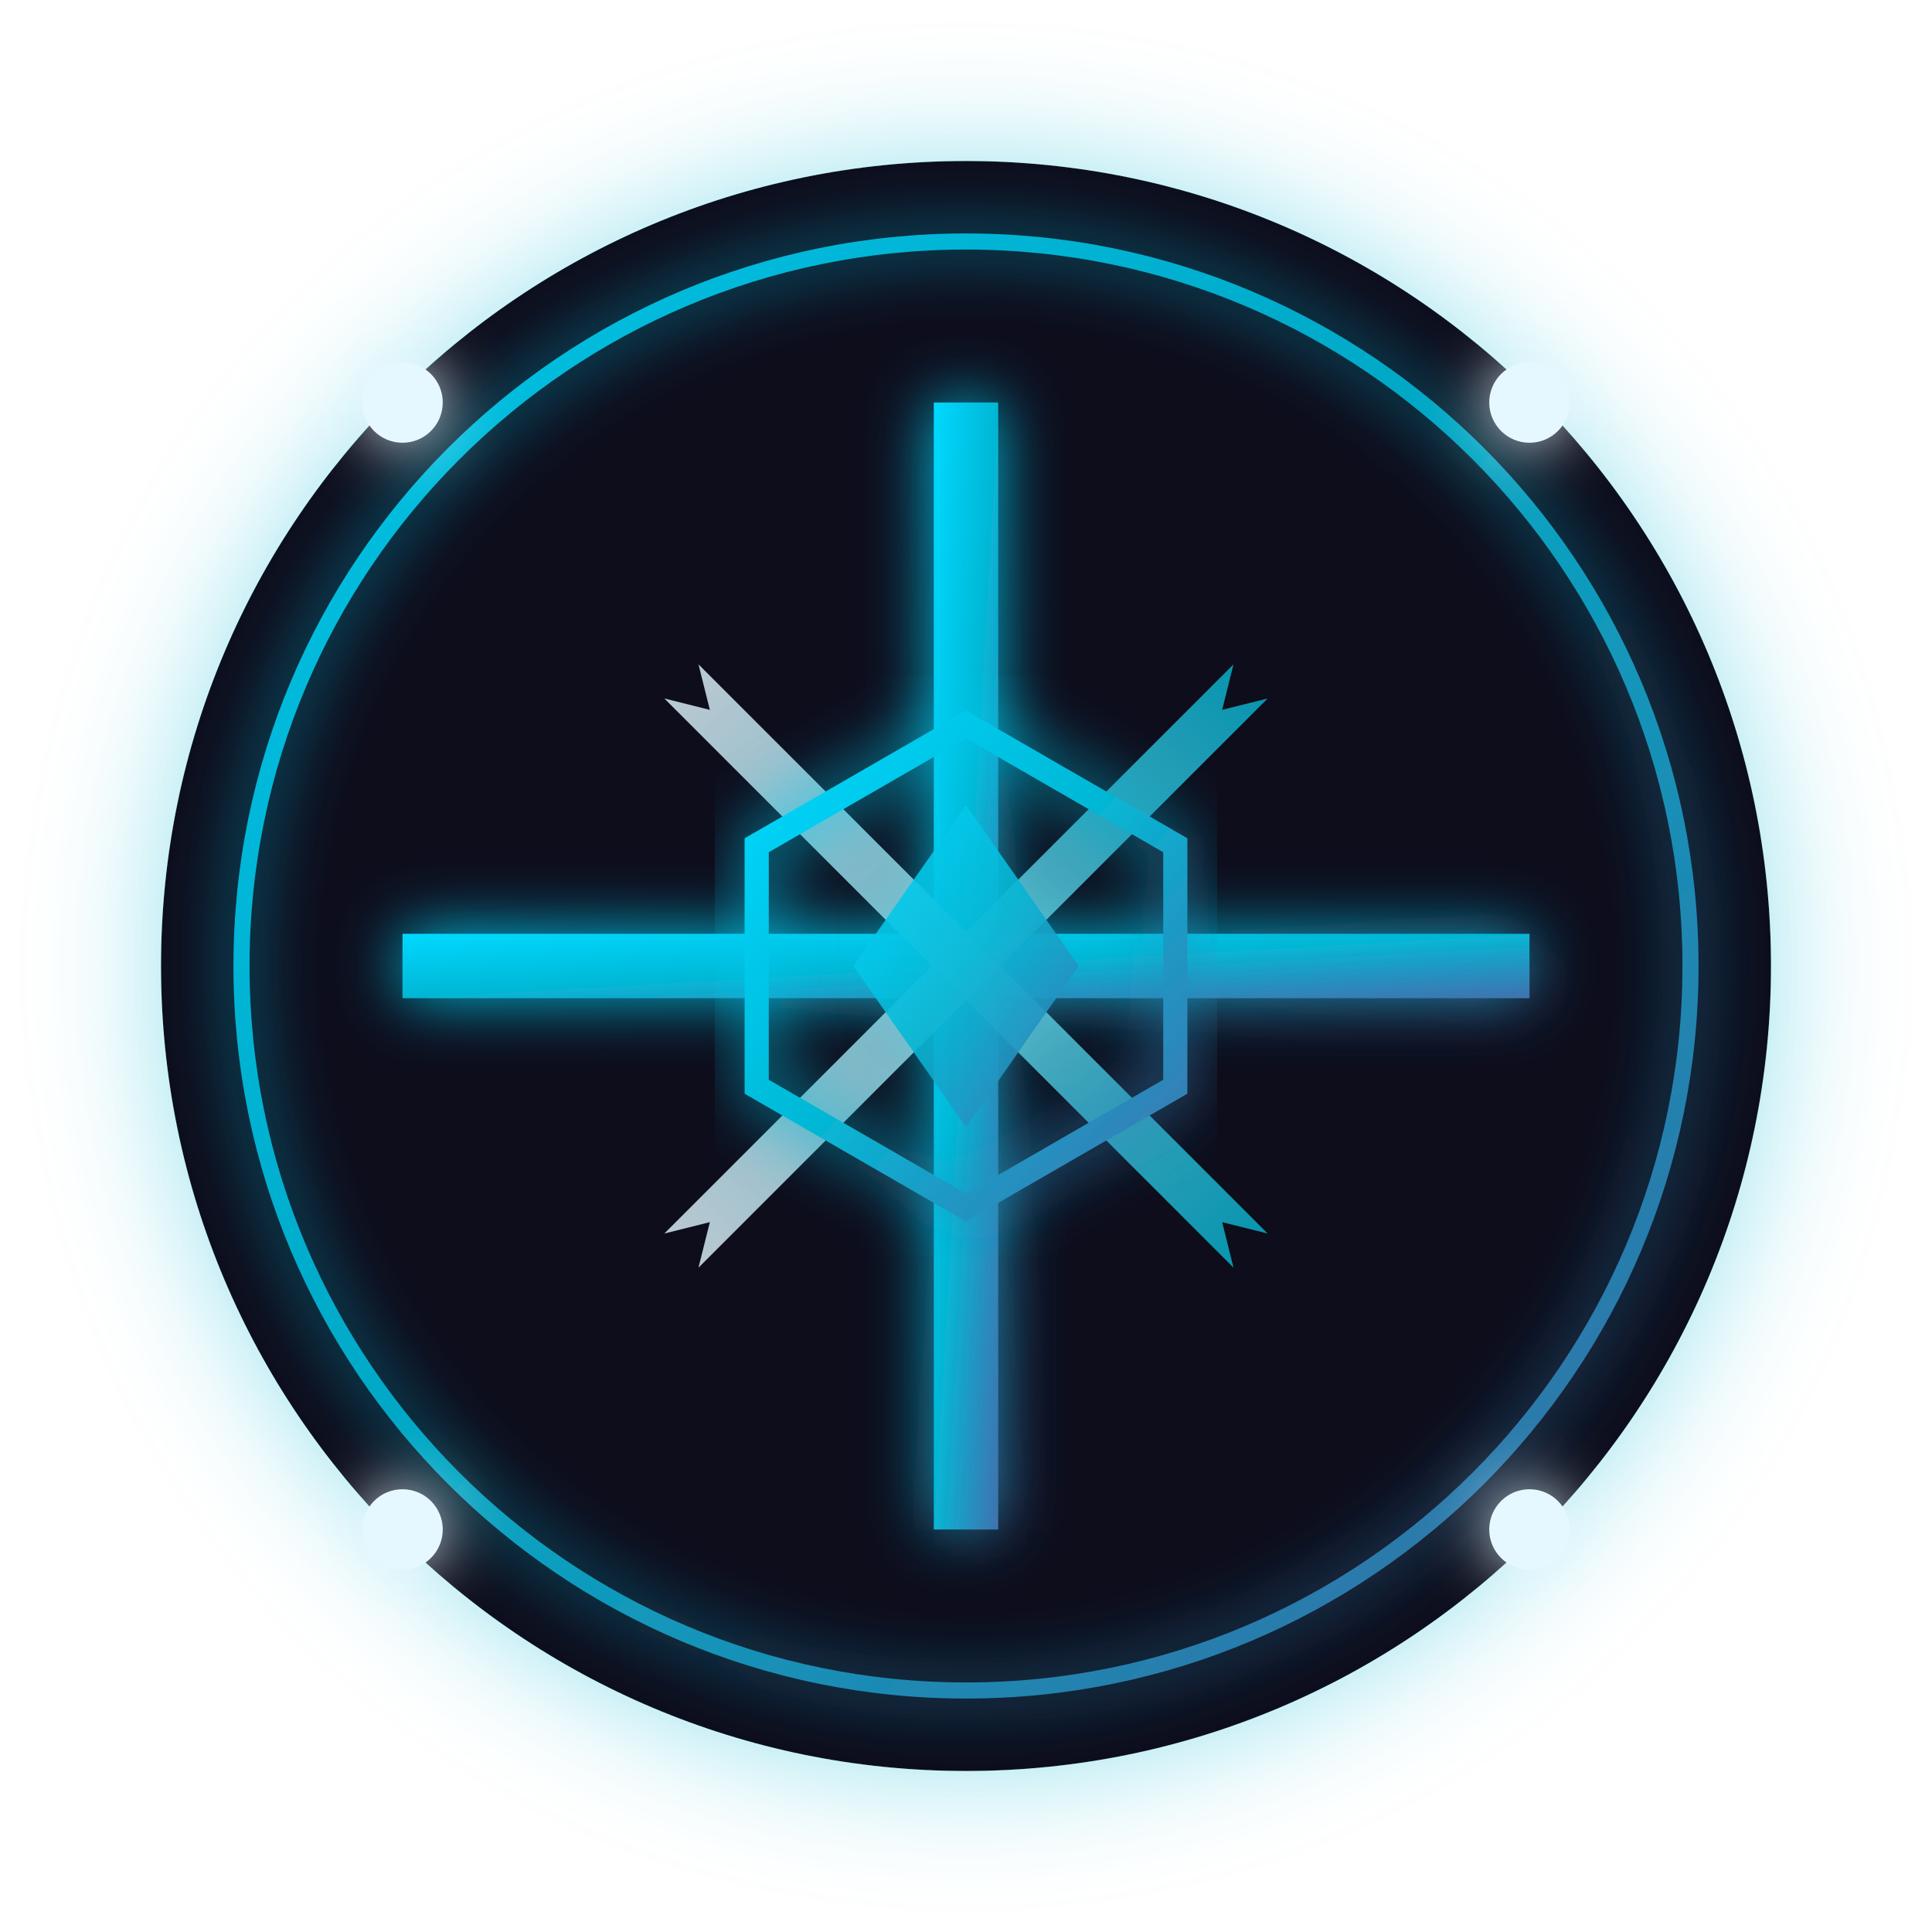
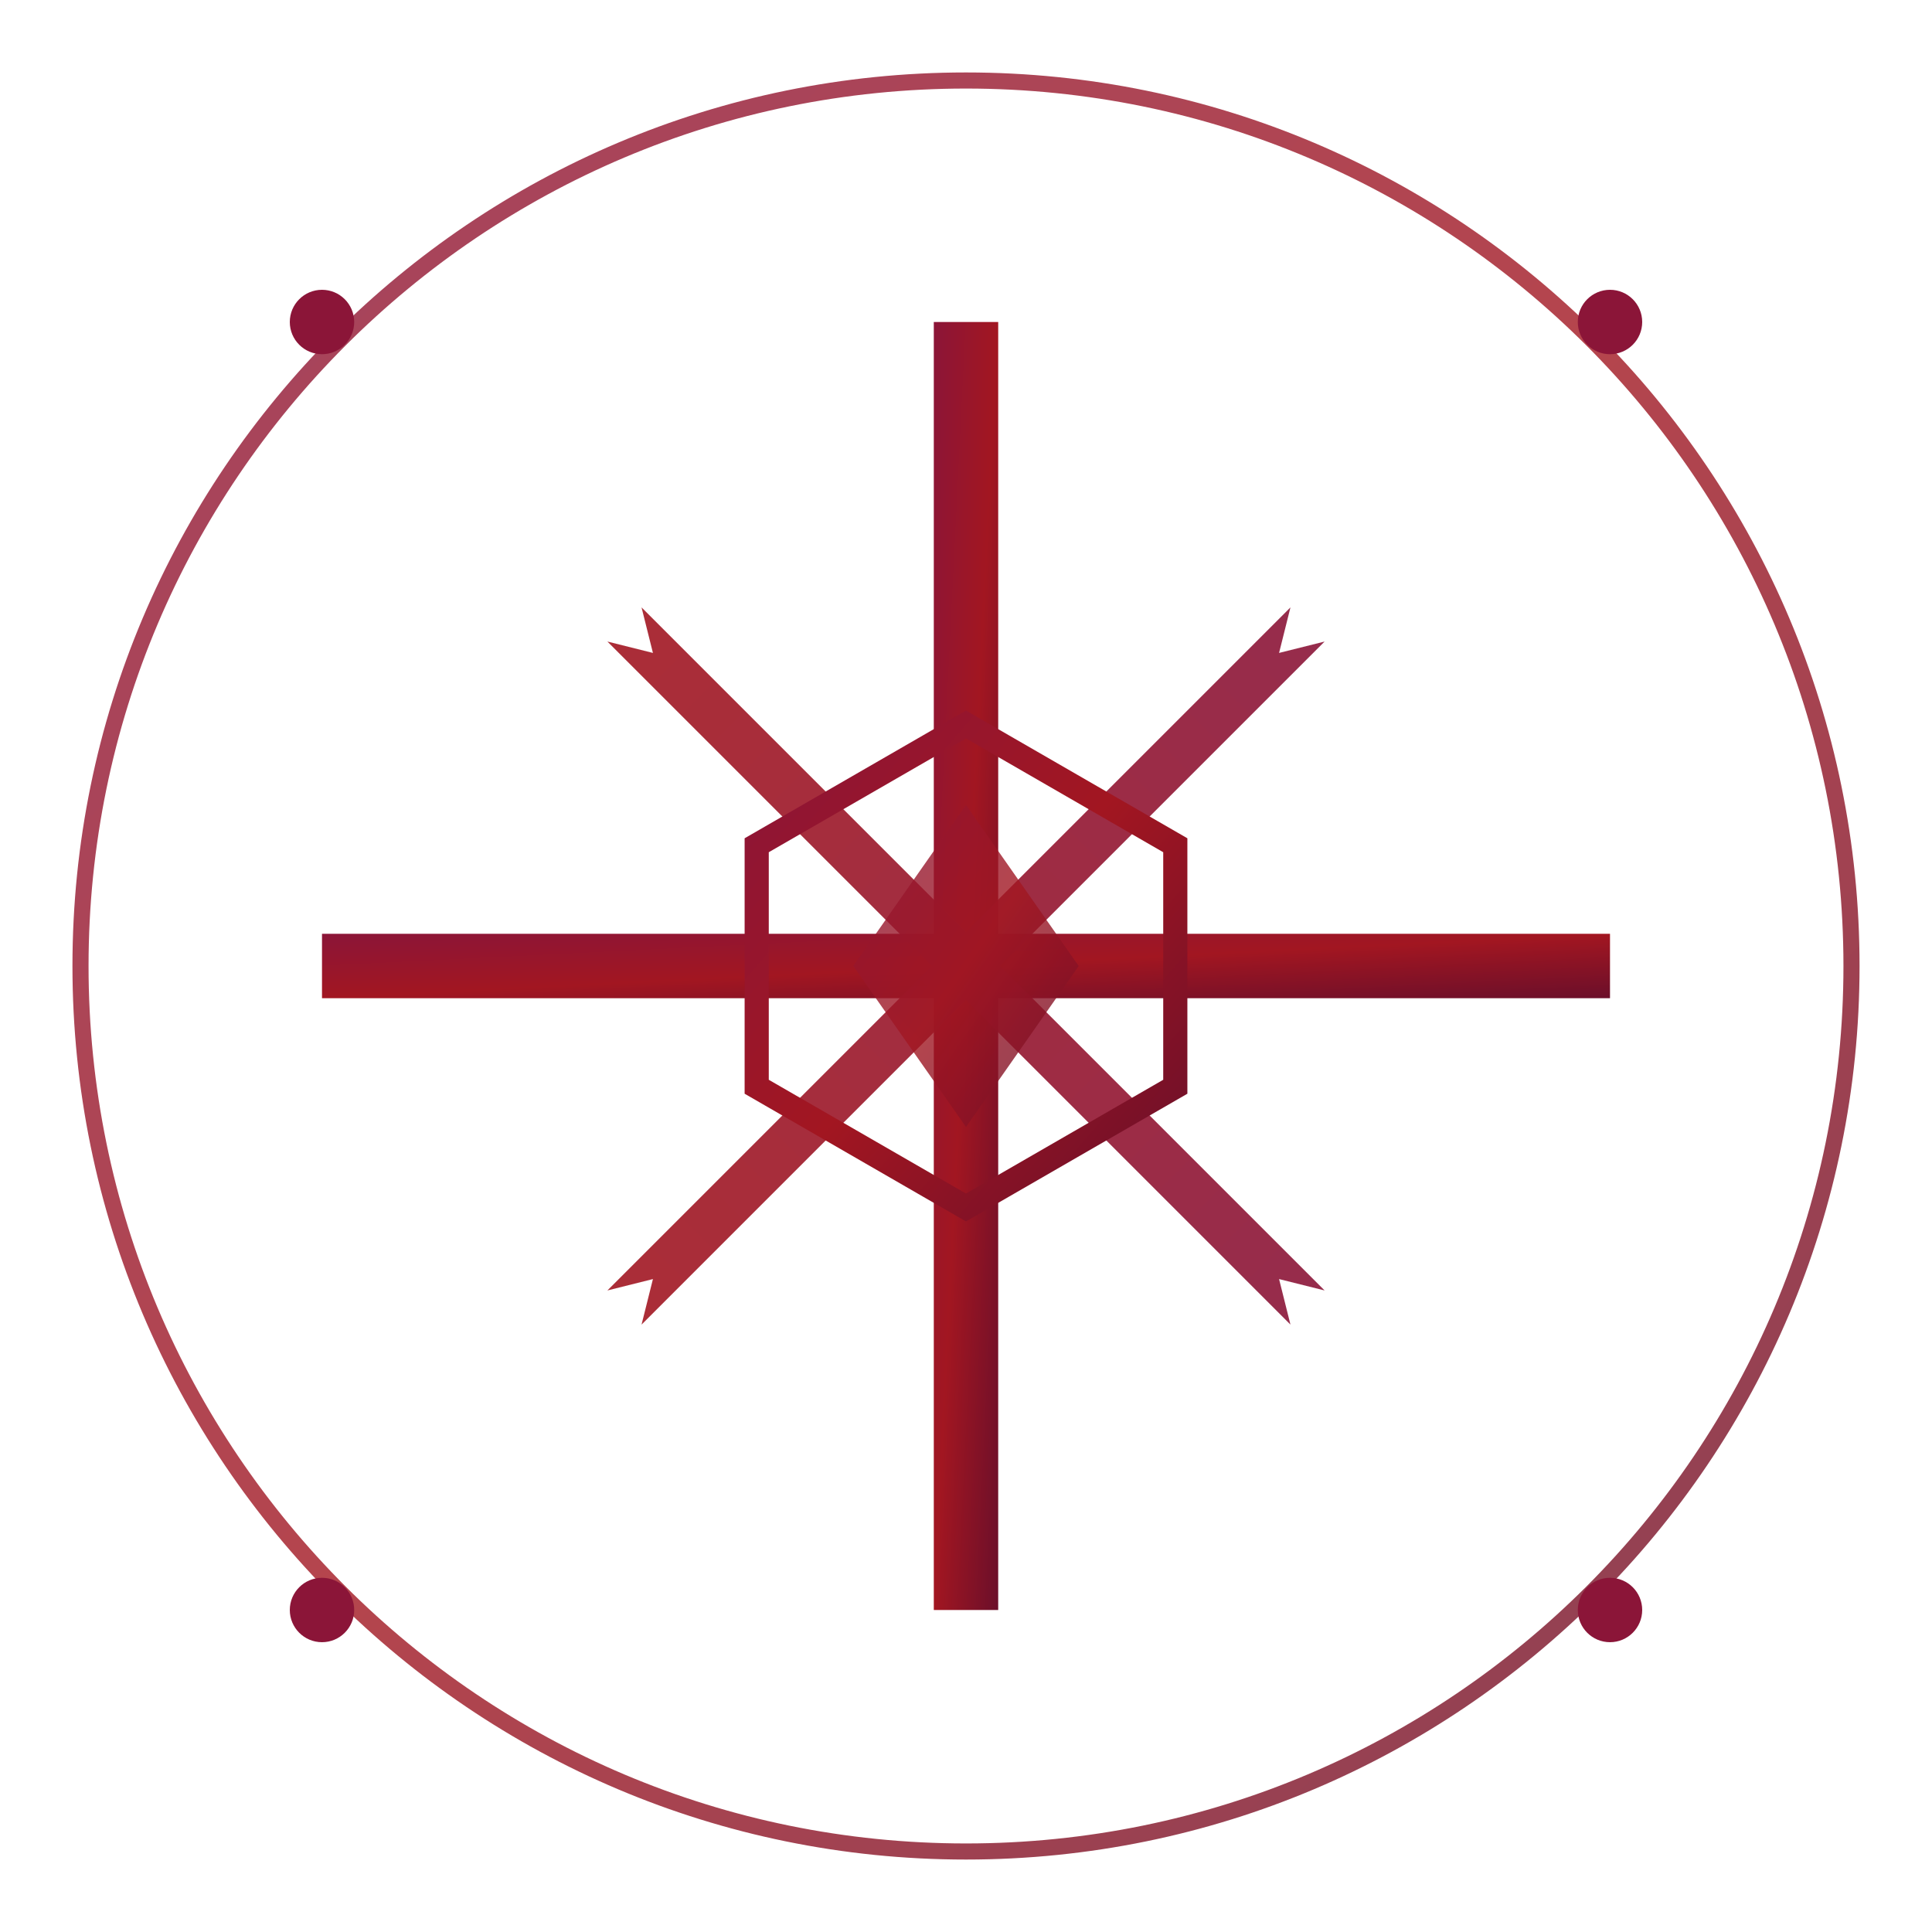
<svg xmlns="http://www.w3.org/2000/svg" width="240" height="240" viewBox="0 0 240 240">
  <defs>
-     <linearGradient id="cyanGradient" x1="0%" y1="0%" x2="100%" y2="100%">
-       <stop offset="0%" style="stop-color:#00D9FF;stop-opacity:1" />
-       <stop offset="50%" style="stop-color:#06B6D4;stop-opacity:1" />
-       <stop offset="100%" style="stop-color:#3F72AF;stop-opacity:1" />
+     <linearGradient id="primaryGradient" x1="0%" y1="0%" x2="100%" y2="100%">
+       <stop offset="0%" style="stop-color:#8B1538;stop-opacity:1" />
+       <stop offset="50%" style="stop-color:#A21621;stop-opacity:1" />
+       <stop offset="100%" style="stop-color:#6B0F2A;stop-opacity:1" />
    </linearGradient>
-     <linearGradient id="electricGradient" x1="0%" y1="0%" x2="100%" y2="0%">
-       <stop offset="0%" style="stop-color:#E6F8FF;stop-opacity:1" />
-       <stop offset="100%" style="stop-color:#06B6D4;stop-opacity:1" />
+     <linearGradient id="accentGradient" x1="0%" y1="0%" x2="100%" y2="0%">
+       <stop offset="0%" style="stop-color:#A21621;stop-opacity:1" />
+       <stop offset="100%" style="stop-color:#8B1538;stop-opacity:1" />
    </linearGradient>
-     <filter id="glow">
-       <feGaussianBlur stdDeviation="4" result="coloredBlur" />
-       <feMerge>
-         <feMergeNode in="coloredBlur" />
-         <feMergeNode in="SourceGraphic" />
-       </feMerge>
-     </filter>
-     <filter id="shadow" x="-50%" y="-50%" width="200%" height="200%">
-       <feDropShadow dx="0" dy="0" stdDeviation="8" flood-color="#06B6D4" flood-opacity="0.4" />
-     </filter>
  </defs>
-   <circle cx="120" cy="120" r="100" fill="#0A0F1C" filter="url(#shadow)" />
  <g transform="translate(120,120)">
-     <circle cx="0" cy="0" r="90" fill="none" stroke="url(#cyanGradient)" stroke-width="2" opacity="0.9" filter="url(#glow)" />
-     <g filter="url(#glow)">
-       <rect x="-4" y="-70" width="8" height="140" fill="url(#cyanGradient)" />
-       <rect x="-70" y="-4" width="140" height="8" fill="url(#cyanGradient)" />
+     <circle cx="0" cy="0" r="110" fill="none" stroke="url(#primaryGradient)" stroke-width="2" opacity="0.8" />
+     <g>
+       <rect x="-4" y="-80" width="8" height="160" fill="url(#primaryGradient)" />
+       <rect x="-80" y="-4" width="160" height="8" fill="url(#primaryGradient)" />
    </g>
-     <g transform="rotate(45)" opacity="0.8">
-       <path d="M -50,-3 L 50,-3 L 45,0 L 50,3 L -50,3 L -45,0 Z" fill="url(#electricGradient)" />
+     <g transform="rotate(45)">
+       <path d="M -60,-3 L 60,-3 L 55,0 L 60,3 L -60,3 L -55,0 Z" fill="url(#accentGradient)" opacity="0.9" />
    </g>
-     <g transform="rotate(-45)" opacity="0.8">
-       <path d="M -50,-3 L 50,-3 L 45,0 L 50,3 L -50,3 L -45,0 Z" fill="url(#electricGradient)" />
+     <g transform="rotate(-45)">
+       <path d="M -60,-3 L 60,-3 L 55,0 L 60,3 L -60,3 L -55,0 Z" fill="url(#accentGradient)" opacity="0.9" />
    </g>
-     <polygon points="0,-30 26,-15 26,15 0,30 -26,15 -26,-15" fill="none" stroke="url(#cyanGradient)" stroke-width="3" filter="url(#glow)" />
-     <polygon points="0,-20 14,0 0,20 -14,0" fill="url(#cyanGradient)" opacity="0.9" />
-     <g filter="url(#glow)">
-       <circle cx="-70" cy="-70" r="5" fill="#E6F8FF" />
-       <circle cx="70" cy="-70" r="5" fill="#E6F8FF" />
-       <circle cx="70" cy="70" r="5" fill="#E6F8FF" />
-       <circle cx="-70" cy="70" r="5" fill="#E6F8FF" />
+     <polygon points="0,-30 26,-15 26,15 0,30 -26,15 -26,-15" fill="none" stroke="url(#primaryGradient)" stroke-width="3" />
+     <polygon points="0,-20 14,0 0,20 -14,0" fill="url(#primaryGradient)" opacity="0.8" />
+     <g>
+       <circle cx="-80" cy="-80" r="4" fill="#8B1538" />
+       <circle cx="80" cy="-80" r="4" fill="#8B1538" />
+       <circle cx="80" cy="80" r="4" fill="#8B1538" />
+       <circle cx="-80" cy="80" r="4" fill="#8B1538" />
    </g>
  </g>
+   <g opacity="0">
+     <text x="120" y="220" text-anchor="middle" font-family="Arial, sans-serif" font-size="24" font-weight="bold" fill="#8B1538">AXIS THORN</text>
+   </g>
</svg>
